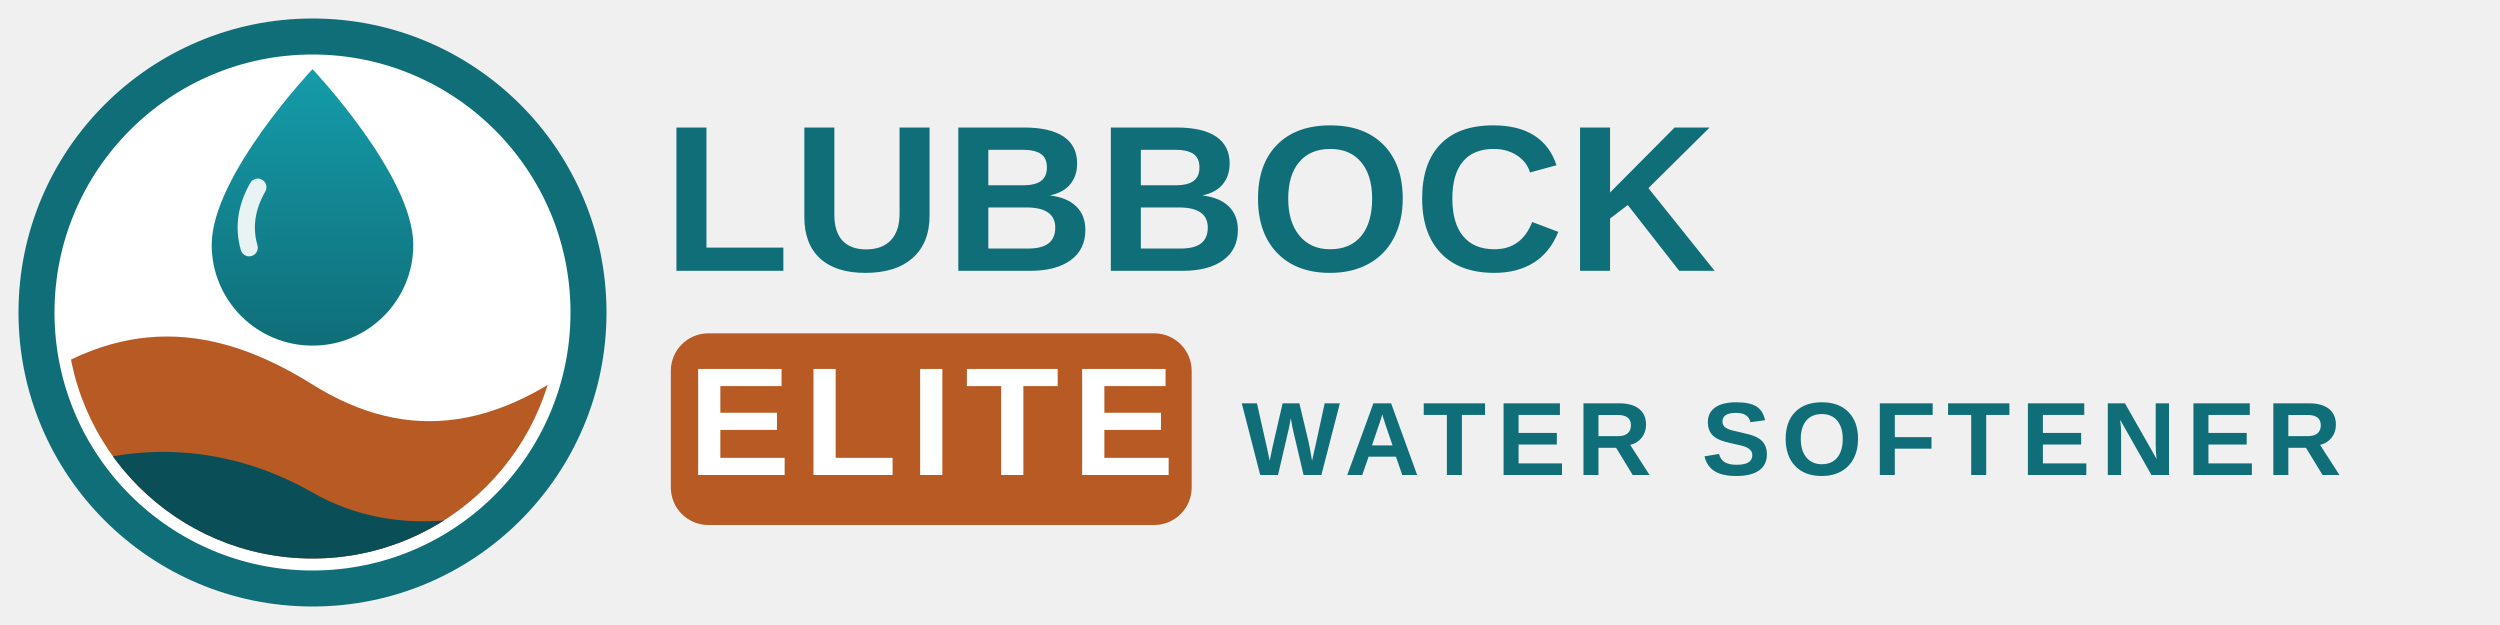
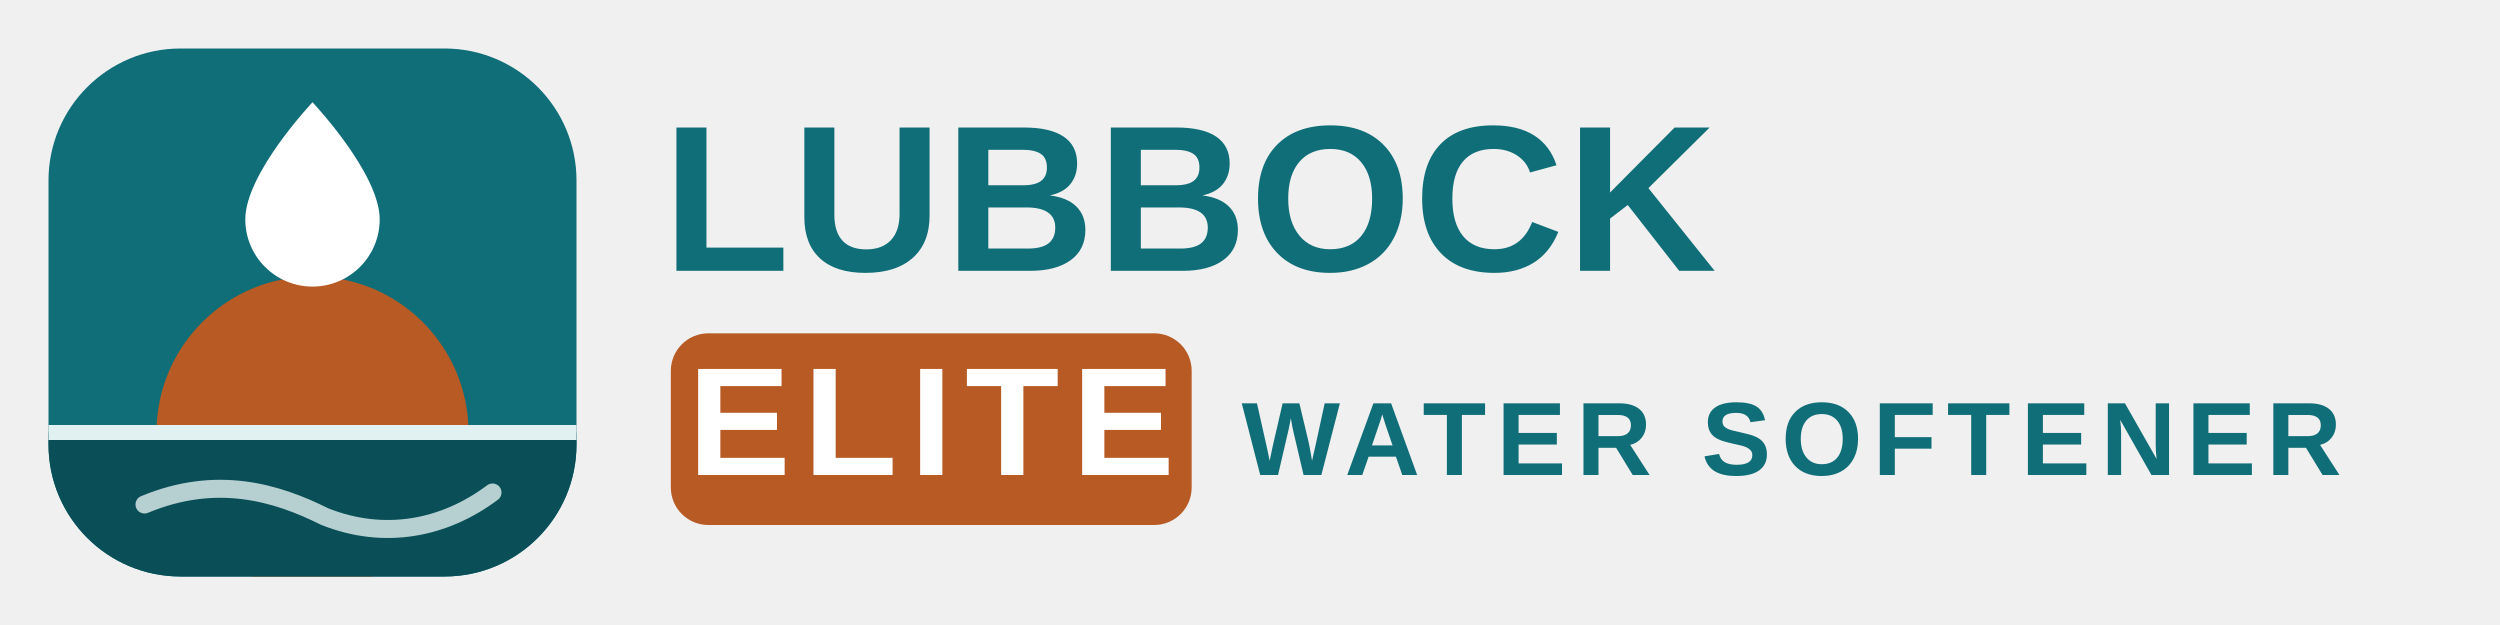
<svg xmlns="http://www.w3.org/2000/svg" width="1200" height="300" viewBox="0 0 1200 300">
  <g transform="translate(6 6) scale(2.88)">
    <defs>
      <clipPath id="n">
-         <circle cx="50" cy="50" r="41" />
+         <rect x="6" y="6" width="88" height="88" rx="22" />
      </clipPath>
-       <linearGradient id="ng" x1="0" y1="0" x2="0" y2="1">
-         <stop offset="0" stop-color="#159caa" />
-         <stop offset="1" stop-color="#0F6E78" />
-       </linearGradient>
    </defs>
-     <circle cx="50" cy="50" r="46" fill="#FFFFFF" stroke="#0F6E78" stroke-width="6" />
+     <rect x="6" y="6" width="88" height="88" rx="22" fill="#0F6E78" />
    <g clip-path="url(#n)">
-       <path d="M0 64 C18 50 34 52 50 62 C66 72 82 70 100 54 L100 100 L0 100 Z" fill="#B85A24" />
-       <path d="M0 80 C18 70 36 72 50 80 C64 88 82 86 100 74 L100 100 L0 100 Z" fill="#0A4F57" />
+       <circle cx="50" cy="70" r="26" fill="#B85A24" />
+       <rect x="0" y="70" width="100" height="30" fill="#0A4F57" />
+       <path d="M0 70 L100 70" stroke="#E1F0F1" stroke-width="2.5" />
    </g>
-     <g transform="translate(26 8) scale(0.48)">
-       <path d="M50 3 C50 3 15 40 15 64 A35 35 0 0 0 85 64 C85 40 50 3 50 3 Z" fill="url(#ng)" />
-       <path d="M31 44 C27 51 26 58 28 65" fill="none" stroke="#FFFFFF" stroke-width="6" stroke-linecap="round" opacity="0.9" />
+     <g transform="translate(34 14) scale(0.32)">
+       <path d="M50 3 C50 3 15 40 15 64 A35 35 0 0 0 85 64 C85 40 50 3 50 3 Z" fill="#FFFFFF" />
    </g>
+     <path d="M22 82 C34 77 44 80 52 84 C62 88 72 86 80 80" fill="none" stroke="#E1F0F1" stroke-width="3" stroke-linecap="round" opacity="0.8" />
  </g>
  <text x="318" y="130" font-family="Segoe UI, Arial, Helvetica, sans-serif" font-size="100" font-weight="800" letter-spacing="1" fill="#0F6E78">LUBBOCK</text>
  <rect x="322" y="160" width="250" height="92" rx="18" fill="#B85A24" />
  <text x="447" y="228" text-anchor="middle" font-family="Segoe UI, Arial, Helvetica, sans-serif" font-size="74" font-weight="900" letter-spacing="6" fill="#FFFFFF">ELITE</text>
  <text x="596" y="228" font-family="Segoe UI, Arial, Helvetica, sans-serif" font-size="50" font-weight="800" letter-spacing="5" fill="#0F6E78">WATER SOFTENER</text>
</svg>
